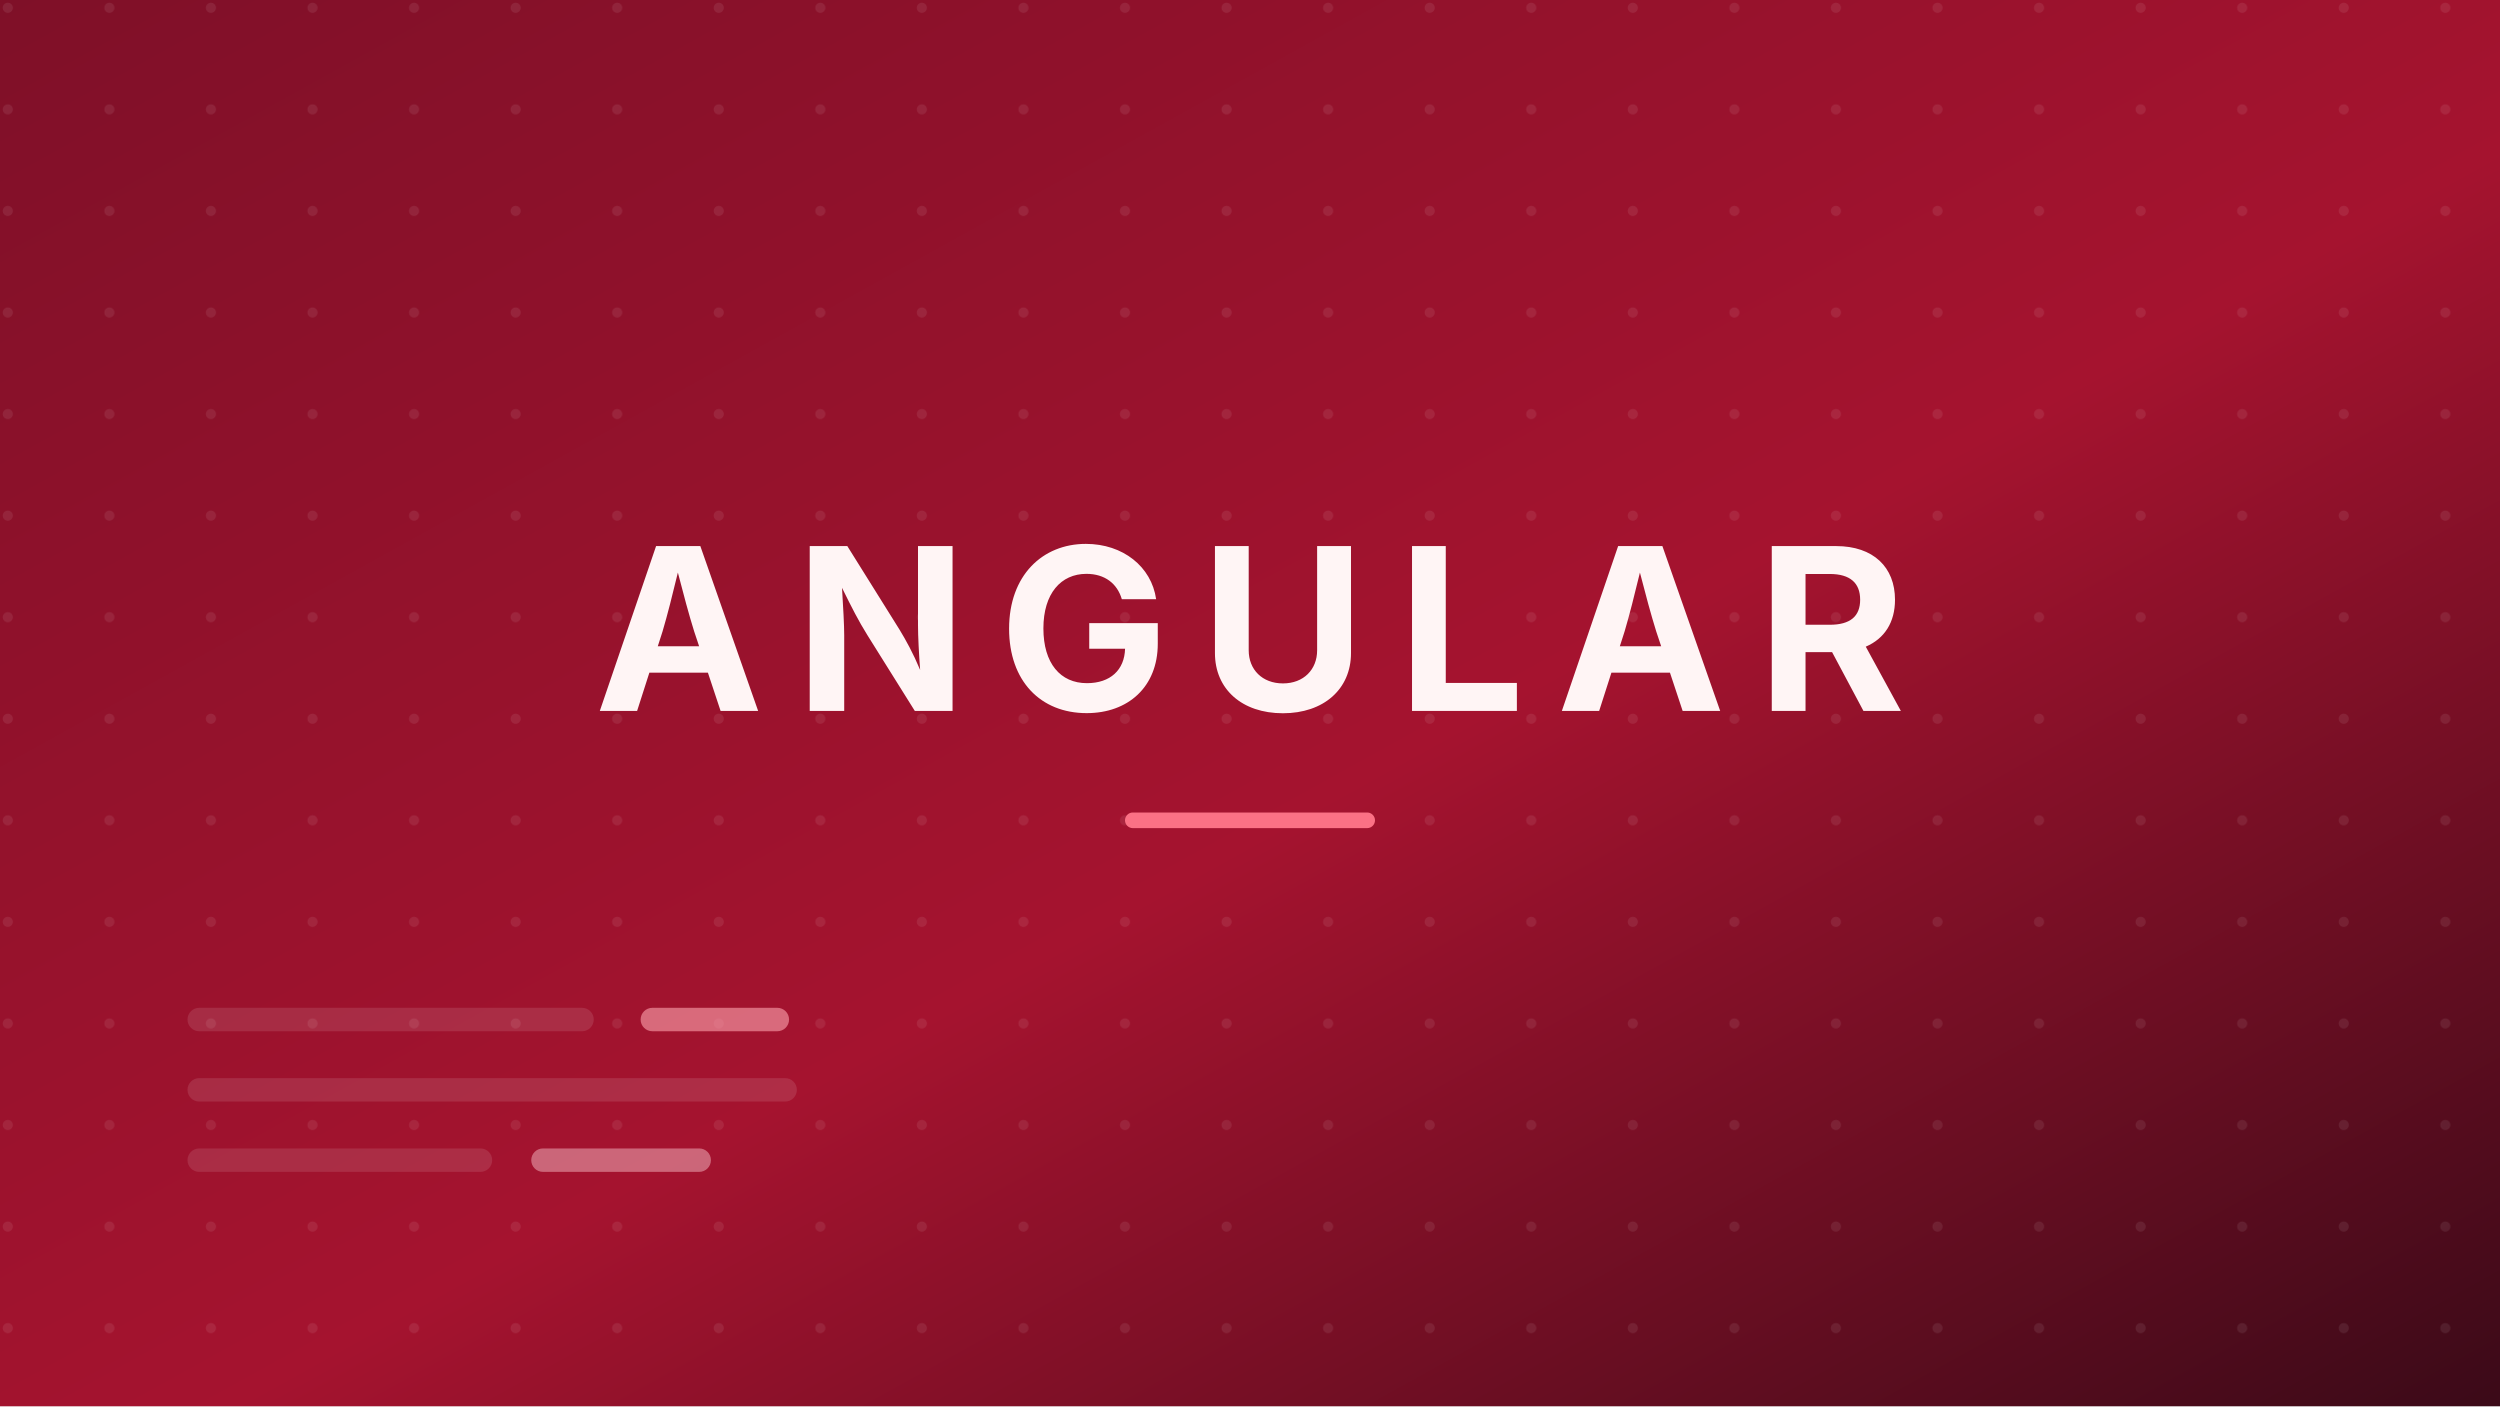
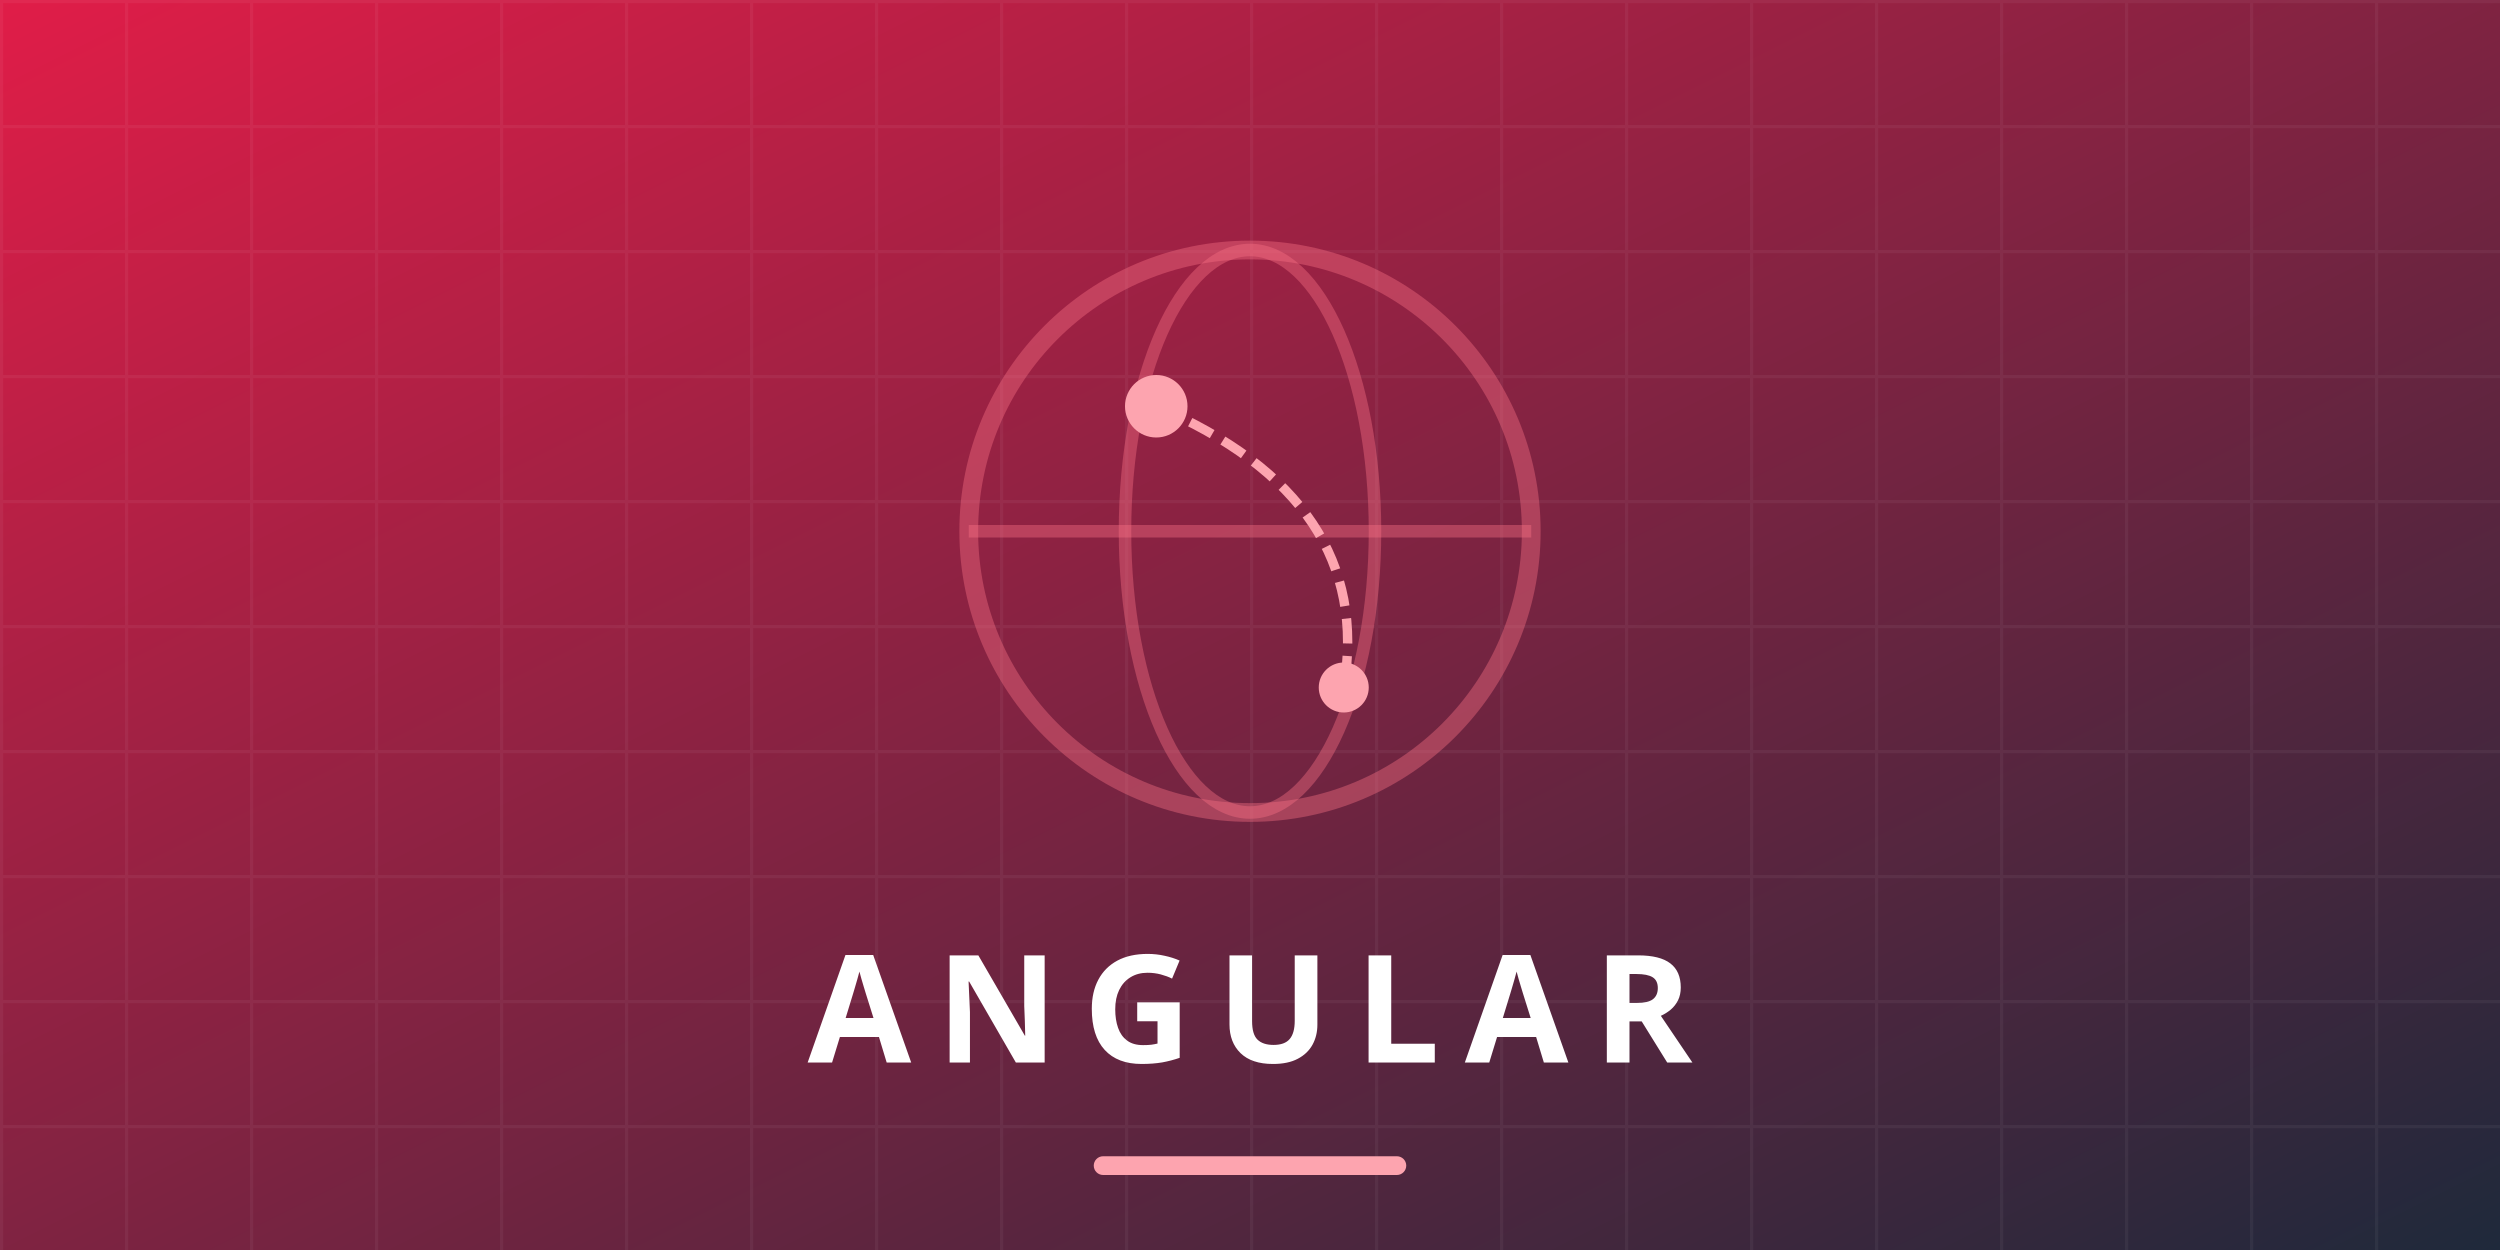
- <svg xmlns="http://www.w3.org/2000/svg" viewBox="0 0 640 360" width="640" height="360">
+ <svg xmlns="http://www.w3.org/2000/svg" viewBox="0 0 400 200" width="100%" height="100%">
  <defs>
-     <linearGradient id="fondo" x1="0" y1="0" x2="1" y2="1">
-       <stop offset="0" stop-color="#7f1028" />
-       <stop offset="0.55" stop-color="#a5132f" />
-       <stop offset="1" stop-color="#3b0a18" />
+     <linearGradient id="gradAng" x1="0%" y1="0%" x2="100%" y2="100%">
+       <stop offset="0%" stop-color="#e11d48" />
+       <stop offset="100%" stop-color="#1e293b" />
    </linearGradient>
-     <pattern id="puntos" width="26" height="26" patternUnits="userSpaceOnUse">
-       <circle cx="2" cy="2" r="1.3" fill="#ffffff" fill-opacity="0.08" />
+     <pattern id="gridAng" width="20" height="20" patternUnits="userSpaceOnUse">
+       <path d="M 20 0 L 0 0 0 20" fill="none" stroke="rgba(255,255,255,0.05)" stroke-width="1" />
    </pattern>
  </defs>
-   <rect width="640" height="360" fill="url(#fondo)" />
-   <rect width="640" height="360" fill="url(#puntos)" />
-   <g fill="#ffffff" fill-opacity="0.11">
-     <rect x="48" y="258" width="104" height="6" rx="3" />
-     <rect x="48" y="276" width="156" height="6" rx="3" />
-     <rect x="48" y="294" width="78" height="6" rx="3" />
-   </g>
-   <rect x="164" y="258" width="38" height="6" rx="3" fill="#fda4af" fill-opacity="0.6" />
-   <rect x="136" y="294" width="46" height="6" rx="3" fill="#fecdd3" fill-opacity="0.45" />
-   <text x="320" y="182" fill="#fff5f5" text-anchor="middle" font-family="Inter, 'Segoe UI', Roboto, system-ui, sans-serif" font-size="58" font-weight="700" letter-spacing="8">ANGULAR</text>
-   <rect x="288" y="208" width="64" height="4" rx="2" fill="#fb7185" />
+   <rect width="100%" height="100%" fill="url(#gradAng)" />
+   <rect width="100%" height="100%" fill="url(#gridAng)" />
+   <circle cx="200" cy="85" r="45" fill="none" stroke="rgba(251, 113, 133, 0.4)" stroke-width="3" />
+   <ellipse cx="200" cy="85" rx="20" ry="45" fill="none" stroke="rgba(251, 113, 133, 0.4)" stroke-width="2" />
+   <line x1="155" y1="85" x2="245" y2="85" stroke="rgba(251, 113, 133, 0.4)" stroke-width="2" />
+   <circle cx="185" cy="65" r="5" fill="#fda4af" />
+   <circle cx="215" cy="110" r="4" fill="#fda4af" />
+   <path d="M 185 65 Q 220 80 215 110" fill="none" stroke="#fda4af" stroke-width="1.5" stroke-dasharray="4 2" />
+   <text x="200" y="170" font-family="system-ui, sans-serif" font-weight="900" font-size="24" fill="#ffffff" text-anchor="middle" letter-spacing="4">ANGULAR</text>
+   <rect x="175" y="185" width="50" height="3" fill="#fda4af" rx="1.5" />
</svg>
